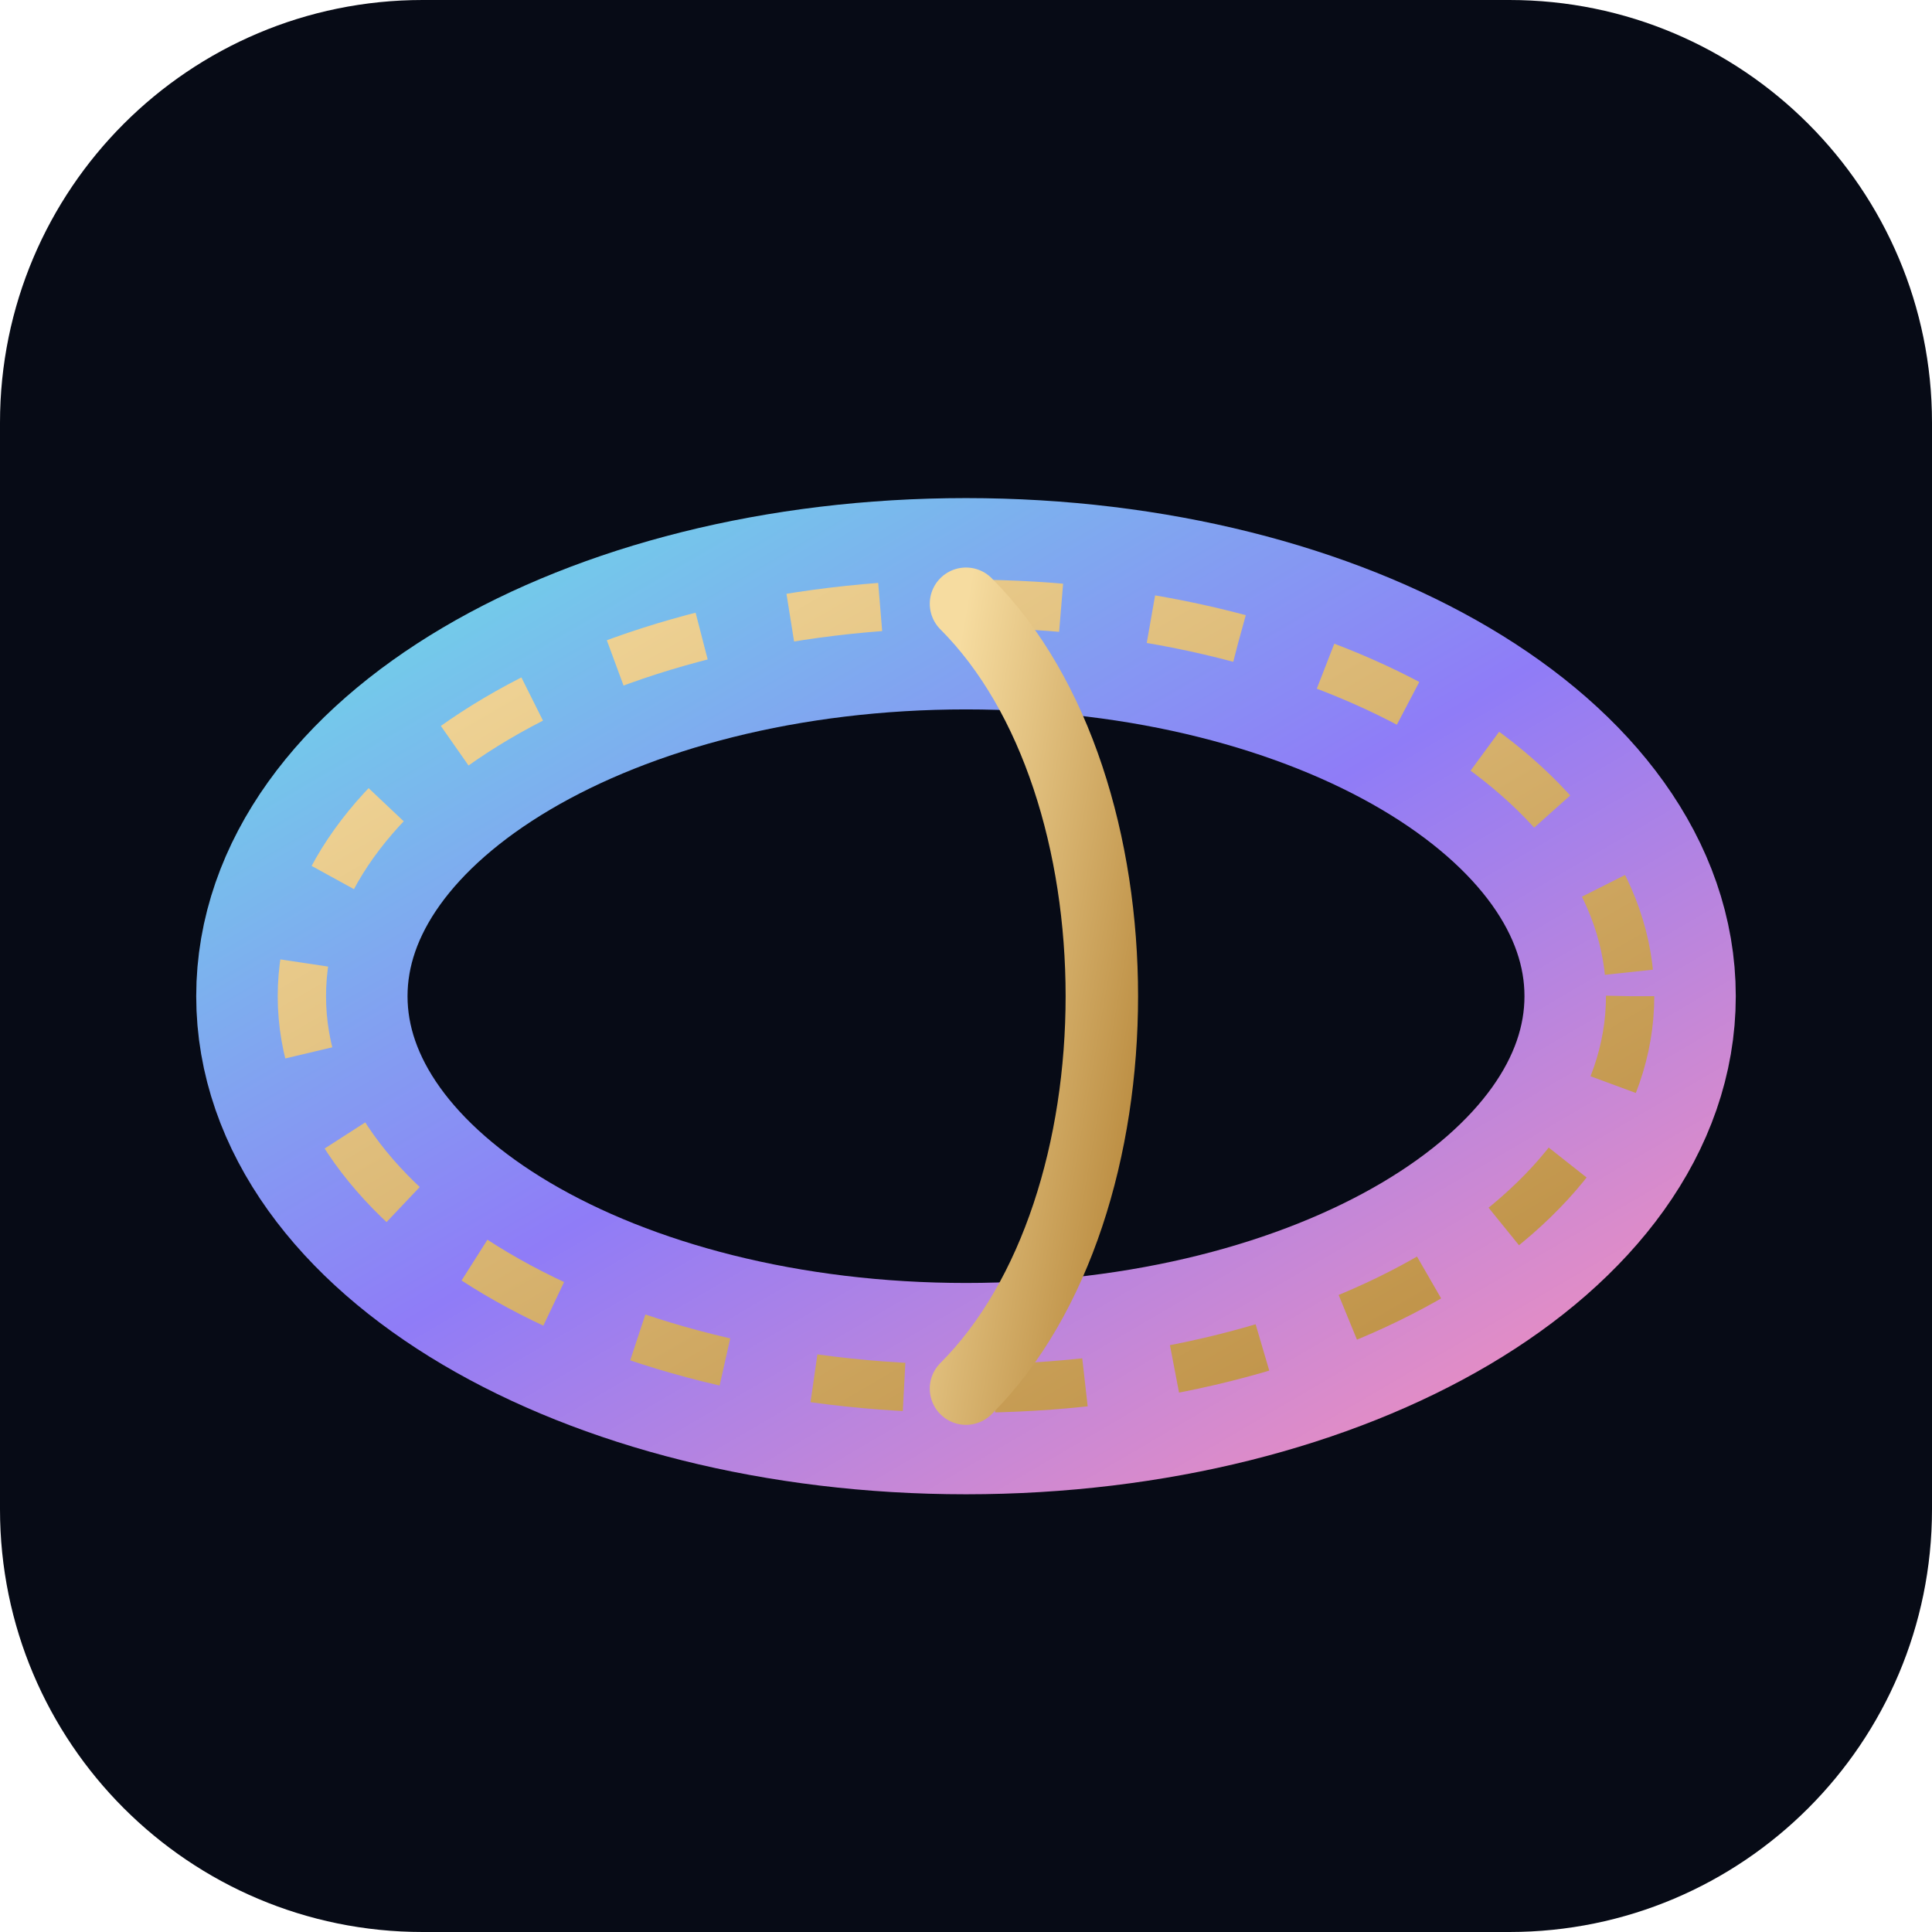
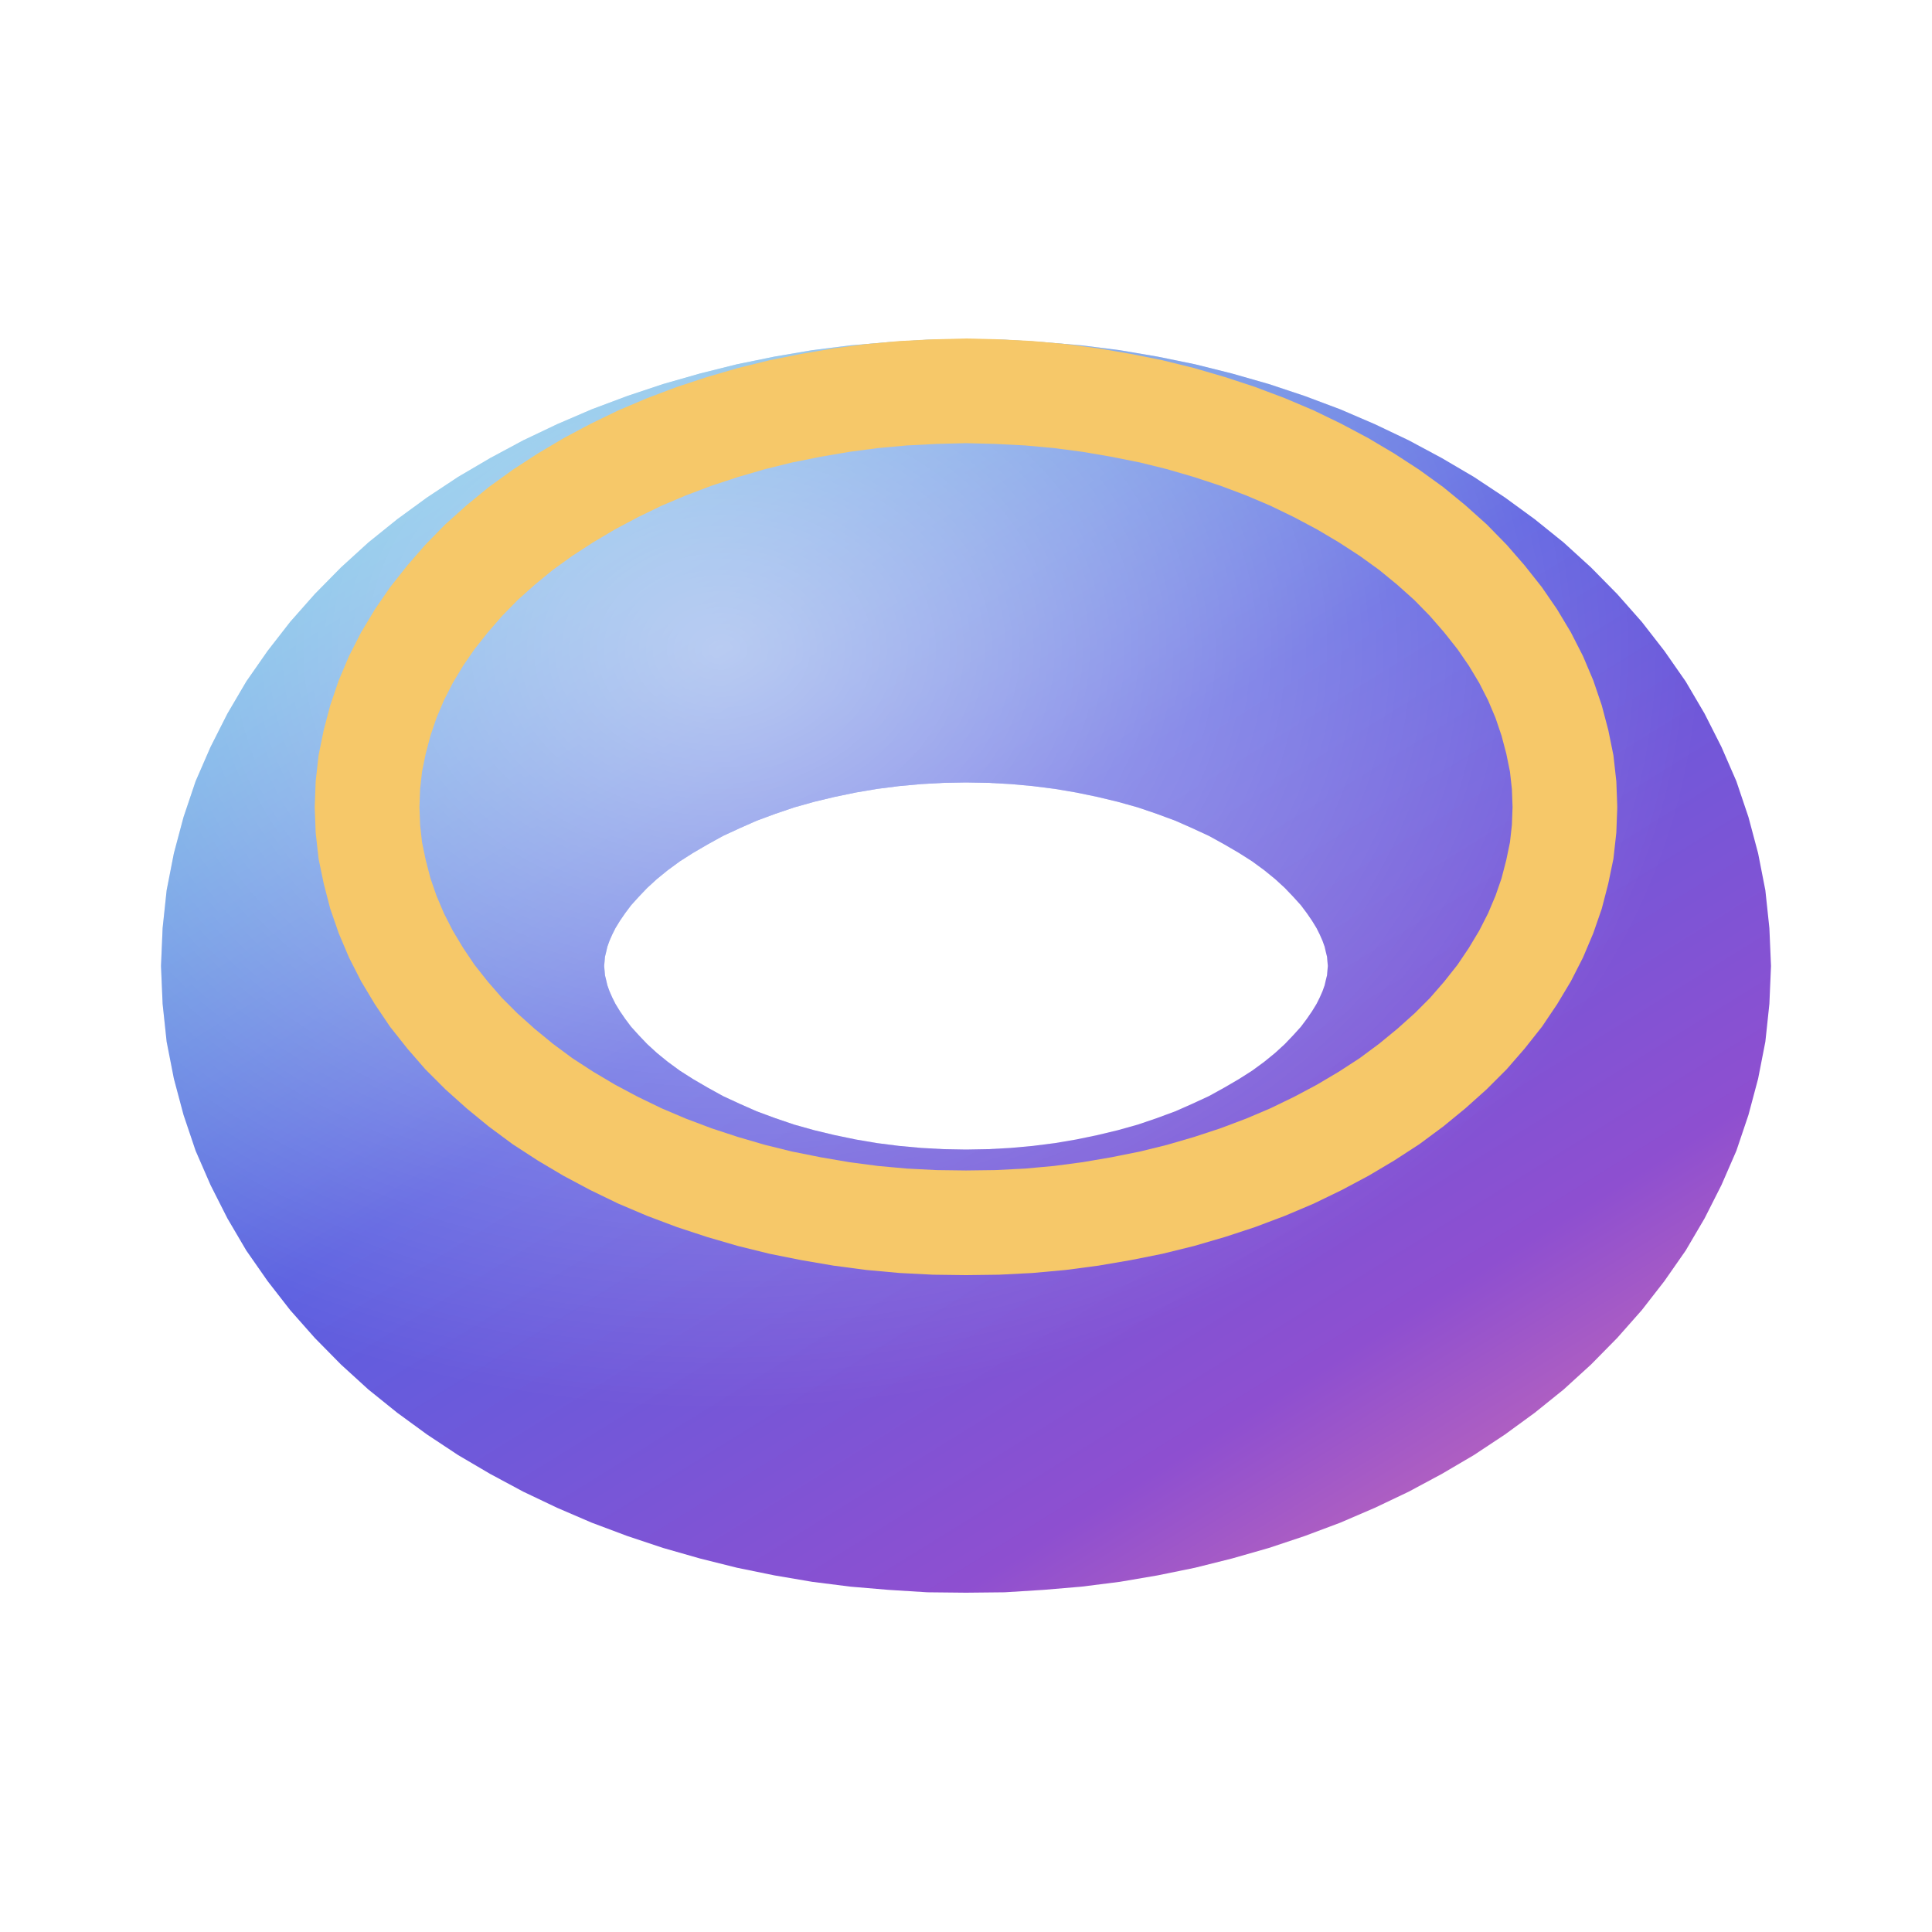
- <svg xmlns="http://www.w3.org/2000/svg" viewBox="0 0 64 64">
+ <svg xmlns="http://www.w3.org/2000/svg" viewBox="0 0 48 48">
  <defs>
-     <linearGradient id="g" x1="0" y1="0" x2="1" y2="1">
-       <stop offset="0" stop-color="#f6dca0" />
-       <stop offset="1" stop-color="#b98a3e" />
+     <linearGradient id="b" x1="0.1" y1="0" x2="0.9" y2="1">
+       <stop offset="0" stop-color="#6cd3e6" />
+       <stop offset="0.45" stop-color="#5b5fe0" />
+       <stop offset="0.8" stop-color="#8e4fd0" />
+       <stop offset="1" stop-color="#d873b0" />
    </linearGradient>
-     <linearGradient id="t" x1="0" y1="0" x2="1" y2="1">
-       <stop offset="0" stop-color="#6fd6e8" />
-       <stop offset=".5" stop-color="#8f7cf7" />
-       <stop offset="1" stop-color="#ee8fbf" />
-     </linearGradient>
+     <radialGradient id="s" cx="0.35" cy="0.25" r="0.6">
+       <stop offset="0" stop-color="#fff" stop-opacity="0.55" />
+       <stop offset="1" stop-color="#fff" stop-opacity="0" />
+     </radialGradient>
  </defs>
-   <rect width="64" height="64" rx="14" fill="#070b16" />
-   <ellipse cx="32" cy="33" rx="22" ry="13" fill="none" stroke="url(#t)" stroke-width="7" />
-   <ellipse cx="32" cy="33" rx="22" ry="13" fill="none" stroke="url(#g)" stroke-width="1.6" stroke-dasharray="3 3" />
-   <path d="M32 20 C 38 26, 38 40, 32 46" fill="none" stroke="url(#g)" stroke-width="2.4" stroke-linecap="round" />
+   <path d="M44.00 24.00 L43.96 24.94 L43.86 25.88 L43.68 26.80 L43.44 27.70 L43.14 28.59 L42.77 29.44 L42.35 30.27 L41.88 31.07 L41.35 31.83 L40.79 32.55 L40.18 33.24 L39.53 33.90 L38.85 34.52 L38.13 35.10 L37.39 35.64 L36.62 36.15 L35.82 36.62 L35.00 37.06 L34.16 37.46 L33.30 37.83 L32.42 38.16 L31.52 38.46 L30.61 38.72 L29.69 38.95 L28.76 39.14 L27.82 39.30 L26.87 39.42 L25.92 39.50 L24.96 39.56 L24.00 39.57 L23.04 39.56 L22.08 39.50 L21.13 39.42 L20.18 39.30 L19.24 39.14 L18.31 38.95 L17.39 38.72 L16.48 38.46 L15.58 38.16 L14.70 37.83 L13.84 37.46 L13.00 37.06 L12.18 36.62 L11.38 36.15 L10.61 35.64 L9.87 35.10 L9.15 34.52 L8.47 33.90 L7.82 33.24 L7.21 32.55 L6.65 31.83 L6.12 31.07 L5.65 30.27 L5.23 29.44 L4.86 28.59 L4.56 27.70 L4.32 26.80 L4.14 25.88 L4.04 24.94 L4.00 24.00 L4.04 23.06 L4.14 22.12 L4.32 21.20 L4.56 20.30 L4.86 19.41 L5.23 18.56 L5.65 17.73 L6.12 16.93 L6.65 16.17 L7.21 15.45 L7.82 14.76 L8.47 14.10 L9.15 13.48 L9.87 12.90 L10.61 12.36 L11.38 11.85 L12.18 11.38 L13.00 10.94 L13.84 10.54 L14.70 10.17 L15.58 9.84 L16.48 9.54 L17.39 9.28 L18.31 9.05 L19.24 8.86 L20.18 8.70 L21.13 8.58 L22.08 8.50 L23.04 8.44 L24.00 8.43 L24.96 8.44 L25.92 8.50 L26.87 8.58 L27.82 8.70 L28.76 8.86 L29.69 9.05 L30.61 9.28 L31.52 9.54 L32.42 9.84 L33.30 10.17 L34.16 10.54 L35.00 10.94 L35.82 11.38 L36.62 11.85 L37.39 12.36 L38.13 12.90 L38.85 13.48 L39.53 14.10 L40.18 14.76 L40.79 15.45 L41.35 16.17 L41.88 16.93 L42.35 17.73 L42.77 18.56 L43.14 19.41 L43.44 20.30 L43.68 21.20 L43.86 22.12 L43.96 23.06 L44.00 24.00 L44.00 24.00 Z M32.99 24.00 L32.98 24.11 L32.97 24.23 L32.94 24.35 L32.91 24.48 L32.86 24.62 L32.79 24.78 L32.71 24.94 L32.60 25.12 L32.47 25.31 L32.32 25.51 L32.13 25.72 L31.92 25.94 L31.68 26.16 L31.41 26.38 L31.11 26.60 L30.78 26.81 L30.42 27.02 L30.04 27.23 L29.63 27.42 L29.20 27.61 L28.74 27.78 L28.27 27.94 L27.77 28.08 L27.27 28.20 L26.74 28.31 L26.21 28.40 L25.66 28.47 L25.11 28.52 L24.56 28.55 L24.00 28.56 L23.44 28.55 L22.89 28.52 L22.34 28.47 L21.79 28.40 L21.26 28.31 L20.73 28.20 L20.23 28.08 L19.73 27.94 L19.26 27.78 L18.80 27.61 L18.37 27.42 L17.96 27.23 L17.58 27.02 L17.22 26.81 L16.89 26.60 L16.59 26.38 L16.32 26.16 L16.08 25.94 L15.87 25.72 L15.68 25.51 L15.53 25.31 L15.40 25.12 L15.29 24.94 L15.21 24.78 L15.14 24.62 L15.09 24.48 L15.06 24.35 L15.03 24.23 L15.02 24.11 L15.01 24.00 L15.02 23.89 L15.03 23.77 L15.06 23.65 L15.09 23.52 L15.14 23.38 L15.21 23.22 L15.29 23.06 L15.40 22.88 L15.53 22.69 L15.68 22.49 L15.87 22.28 L16.08 22.06 L16.32 21.84 L16.59 21.62 L16.89 21.40 L17.22 21.19 L17.58 20.98 L17.96 20.77 L18.37 20.58 L18.80 20.39 L19.26 20.22 L19.73 20.06 L20.23 19.92 L20.73 19.80 L21.26 19.69 L21.79 19.60 L22.34 19.53 L22.89 19.48 L23.44 19.45 L24.00 19.44 L24.56 19.45 L25.11 19.48 L25.66 19.53 L26.21 19.60 L26.74 19.69 L27.27 19.80 L27.77 19.92 L28.27 20.06 L28.74 20.22 L29.20 20.39 L29.63 20.58 L30.04 20.77 L30.42 20.98 L30.78 21.19 L31.11 21.40 L31.41 21.62 L31.68 21.84 L31.92 22.06 L32.13 22.28 L32.32 22.49 L32.47 22.69 L32.60 22.88 L32.71 23.06 L32.79 23.22 L32.86 23.38 L32.91 23.52 L32.94 23.65 L32.97 23.77 L32.98 23.89 L32.99 24.00 L32.99 24.00 Z" fill="url(#b)" fill-rule="evenodd" />
+   <path d="M44.00 24.00 L43.96 24.94 L43.86 25.88 L43.68 26.80 L43.44 27.70 L43.14 28.59 L42.77 29.44 L42.35 30.27 L41.88 31.07 L41.35 31.83 L40.79 32.55 L40.18 33.24 L39.53 33.90 L38.85 34.52 L38.13 35.10 L37.39 35.64 L36.62 36.15 L35.82 36.62 L35.00 37.06 L34.16 37.46 L33.30 37.83 L32.42 38.16 L31.52 38.46 L30.61 38.72 L29.69 38.95 L28.76 39.14 L27.82 39.30 L26.87 39.42 L25.92 39.50 L24.96 39.56 L24.00 39.57 L23.04 39.56 L22.08 39.50 L21.13 39.42 L20.18 39.30 L19.24 39.14 L18.31 38.95 L17.39 38.72 L16.48 38.46 L15.58 38.16 L14.70 37.83 L13.84 37.46 L13.00 37.06 L12.18 36.62 L11.38 36.15 L10.61 35.64 L9.87 35.10 L9.15 34.52 L8.47 33.90 L7.82 33.24 L7.21 32.55 L6.65 31.83 L6.12 31.07 L5.65 30.27 L5.23 29.44 L4.86 28.59 L4.56 27.70 L4.32 26.80 L4.14 25.88 L4.04 24.94 L4.00 24.00 L4.04 23.06 L4.14 22.12 L4.32 21.20 L4.56 20.30 L4.86 19.41 L5.23 18.56 L5.65 17.73 L6.12 16.93 L6.65 16.17 L7.21 15.45 L7.82 14.76 L8.47 14.10 L9.15 13.48 L9.87 12.90 L10.61 12.36 L11.38 11.85 L12.18 11.38 L13.00 10.94 L13.84 10.54 L14.70 10.17 L15.58 9.84 L16.48 9.54 L17.39 9.28 L18.31 9.05 L19.24 8.86 L20.18 8.70 L21.13 8.58 L22.08 8.50 L23.04 8.44 L24.00 8.43 L24.96 8.44 L25.92 8.50 L26.87 8.58 L27.82 8.70 L28.76 8.86 L29.69 9.05 L30.61 9.28 L31.52 9.54 L32.42 9.84 L33.30 10.17 L34.16 10.54 L35.00 10.94 L35.82 11.38 L36.62 11.85 L37.39 12.36 L38.13 12.90 L38.85 13.48 L39.53 14.10 L40.18 14.76 L40.79 15.45 L41.35 16.17 L41.88 16.93 L42.35 17.73 L42.77 18.56 L43.14 19.41 L43.44 20.30 L43.68 21.20 L43.86 22.12 L43.96 23.06 L44.00 24.00 L44.00 24.00 Z M32.99 24.00 L32.98 24.11 L32.97 24.23 L32.94 24.35 L32.91 24.48 L32.86 24.62 L32.79 24.78 L32.71 24.94 L32.60 25.12 L32.47 25.31 L32.32 25.51 L32.13 25.72 L31.92 25.94 L31.68 26.16 L31.41 26.38 L31.11 26.60 L30.78 26.81 L30.42 27.02 L30.04 27.23 L29.63 27.42 L29.20 27.61 L28.74 27.78 L28.27 27.94 L27.77 28.08 L27.27 28.20 L26.74 28.31 L26.21 28.40 L25.66 28.47 L25.11 28.52 L24.56 28.55 L24.00 28.56 L23.44 28.55 L22.89 28.52 L22.34 28.47 L21.79 28.40 L21.26 28.31 L20.73 28.20 L20.23 28.08 L19.73 27.94 L19.26 27.78 L18.80 27.61 L18.37 27.42 L17.96 27.23 L17.58 27.02 L17.22 26.81 L16.89 26.60 L16.59 26.38 L16.32 26.16 L16.08 25.94 L15.87 25.72 L15.68 25.51 L15.53 25.31 L15.40 25.12 L15.29 24.94 L15.21 24.78 L15.14 24.62 L15.09 24.48 L15.06 24.35 L15.03 24.23 L15.02 24.11 L15.01 24.00 L15.02 23.89 L15.03 23.77 L15.06 23.65 L15.09 23.52 L15.14 23.38 L15.21 23.22 L15.29 23.06 L15.40 22.88 L15.53 22.69 L15.68 22.49 L15.87 22.28 L16.08 22.06 L16.32 21.84 L16.59 21.62 L16.89 21.40 L17.22 21.19 L17.58 20.98 L17.96 20.77 L18.37 20.58 L18.80 20.39 L19.26 20.22 L19.73 20.06 L20.23 19.92 L20.73 19.80 L21.26 19.69 L21.79 19.60 L22.34 19.53 L22.89 19.48 L23.44 19.45 L24.00 19.44 L24.56 19.45 L25.11 19.48 L25.66 19.53 L26.21 19.60 L26.74 19.69 L27.27 19.80 L27.77 19.92 L28.27 20.06 L28.74 20.22 L29.20 20.39 L29.63 20.58 L30.04 20.77 L30.42 20.98 L30.78 21.19 L31.11 21.40 L31.41 21.62 L31.68 21.84 L31.92 22.06 L32.13 22.28 L32.32 22.49 L32.47 22.69 L32.60 22.88 L32.71 23.06 L32.79 23.22 L32.86 23.38 L32.91 23.52 L32.94 23.65 L32.97 23.77 L32.98 23.89 L32.99 24.00 L32.99 24.00 Z" fill="url(#s)" fill-rule="evenodd" />
+   <path d="M38.88 20.05 L38.86 20.59 L38.80 21.13 L38.69 21.66 L38.55 22.20 L38.37 22.72 L38.15 23.24 L37.89 23.75 L37.59 24.25 L37.26 24.74 L36.88 25.22 L36.48 25.68 L36.04 26.12 L35.56 26.55 L35.06 26.96 L34.52 27.36 L33.95 27.73 L33.36 28.08 L32.74 28.41 L32.10 28.72 L31.44 29.00 L30.75 29.26 L30.05 29.49 L29.33 29.70 L28.60 29.88 L27.85 30.03 L27.09 30.16 L26.33 30.26 L25.56 30.33 L24.78 30.37 L24.00 30.38 L23.22 30.37 L22.44 30.33 L21.67 30.26 L20.91 30.16 L20.15 30.03 L19.40 29.88 L18.67 29.70 L17.95 29.49 L17.25 29.26 L16.56 29.00 L15.90 28.72 L15.26 28.41 L14.64 28.08 L14.05 27.73 L13.48 27.36 L12.94 26.96 L12.44 26.55 L11.96 26.12 L11.52 25.68 L11.12 25.22 L10.74 24.74 L10.41 24.25 L10.11 23.75 L9.85 23.24 L9.63 22.72 L9.45 22.20 L9.31 21.66 L9.20 21.13 L9.14 20.59 L9.12 20.05 L9.14 19.51 L9.20 18.97 L9.31 18.43 L9.45 17.90 L9.63 17.37 L9.85 16.85 L10.11 16.34 L10.41 15.84 L10.74 15.36 L11.12 14.88 L11.52 14.42 L11.96 13.97 L12.44 13.54 L12.94 13.13 L13.48 12.74 L14.05 12.37 L14.64 12.02 L15.26 11.69 L15.90 11.38 L16.56 11.10 L17.25 10.84 L17.95 10.61 L18.67 10.40 L19.40 10.22 L20.15 10.07 L20.91 9.94 L21.67 9.84 L22.44 9.77 L23.22 9.73 L24.00 9.71 L24.78 9.73 L25.56 9.77 L26.33 9.84 L27.09 9.94 L27.85 10.07 L28.60 10.22 L29.33 10.40 L30.05 10.61 L30.75 10.84 L31.44 11.10 L32.10 11.38 L32.74 11.69 L33.36 12.02 L33.95 12.37 L34.52 12.74 L35.06 13.13 L35.56 13.54 L36.04 13.97 L36.48 14.42 L36.88 14.88 L37.26 15.36 L37.59 15.84 L37.89 16.34 L38.15 16.85 L38.37 17.37 L38.55 17.90 L38.69 18.43 L38.80 18.97 L38.86 19.51 L38.88 20.05 L38.88 20.05" fill="none" stroke="#f6c869" stroke-width="2.6" stroke-linecap="round" />
</svg>
